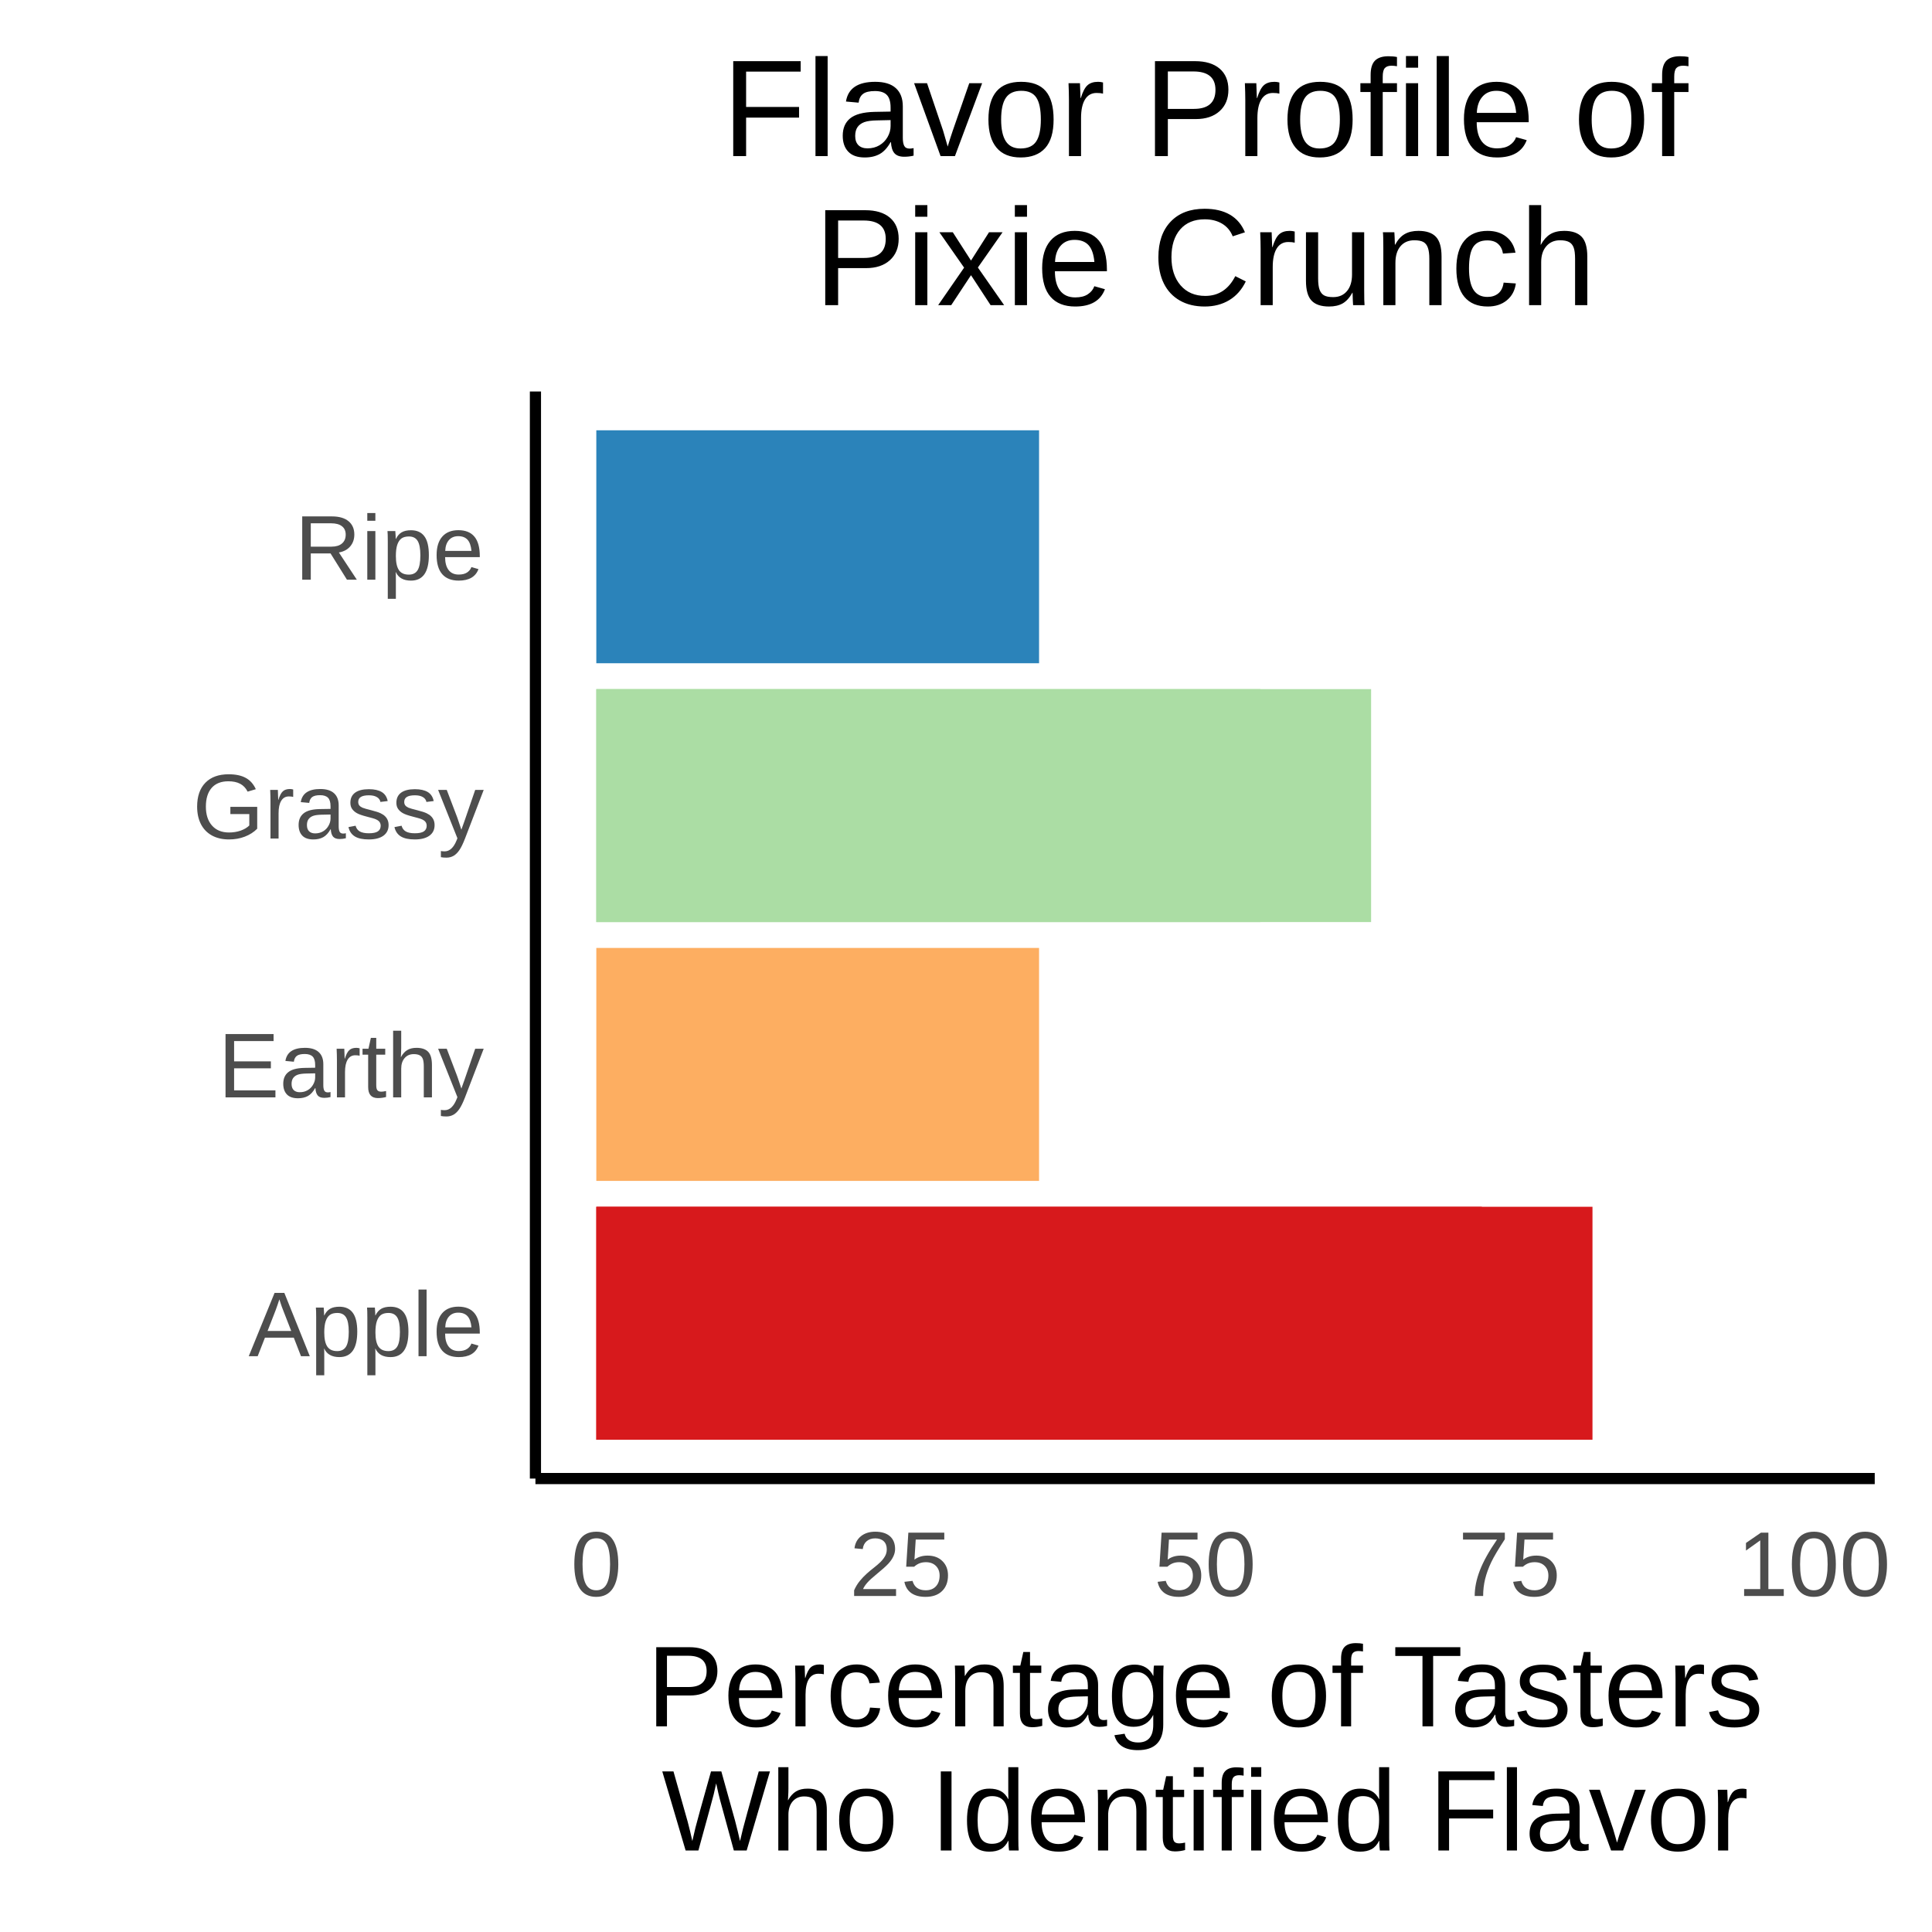
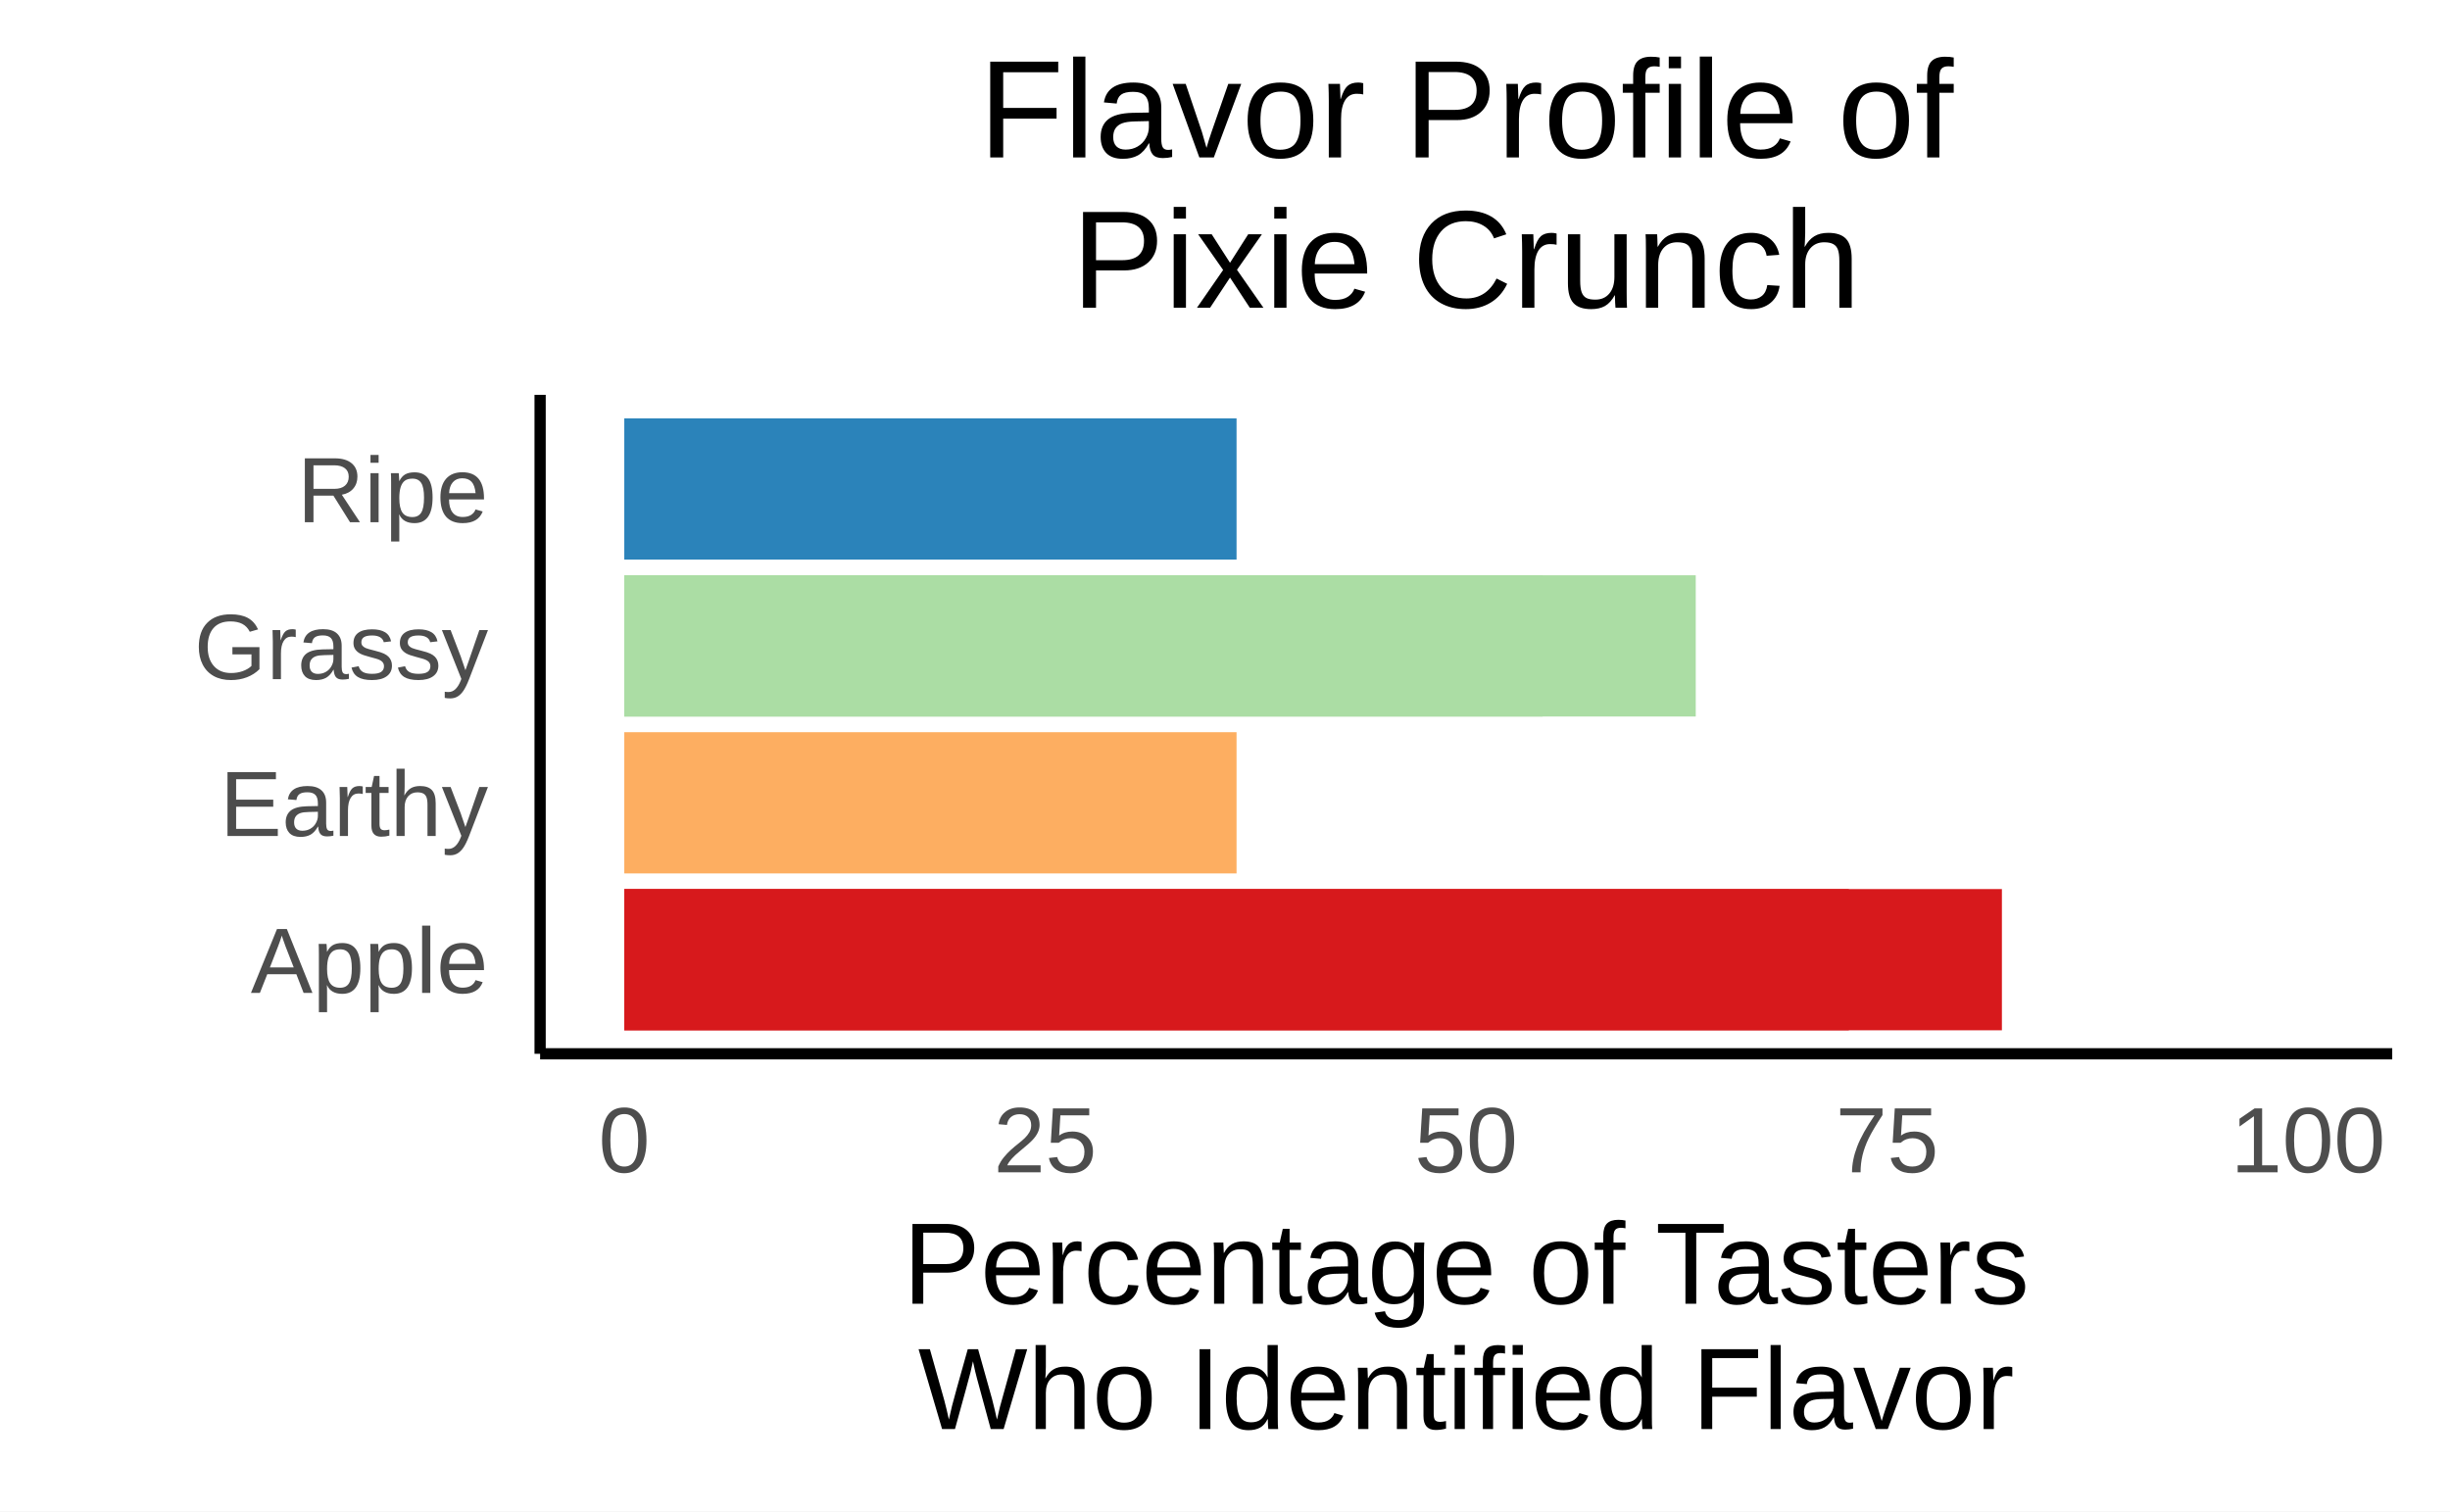
- <svg xmlns="http://www.w3.org/2000/svg" class="svglite" width="504.00pt" height="504.00pt" viewBox="0 0 504.00 504.00">
+ <svg xmlns="http://www.w3.org/2000/svg" class="svglite" width="528.00pt" height="325.71pt" viewBox="0 0 528.00 325.71">
  <defs>
    <style type="text/css">
    .svglite line, .svglite polyline, .svglite polygon, .svglite path, .svglite rect, .svglite circle {
      fill: none;
      stroke: #000000;
      stroke-linecap: round;
      stroke-linejoin: round;
      stroke-miterlimit: 10.00;
    }
    .svglite text {
      white-space: pre;
    }
  </style>
  </defs>
  <rect width="100%" height="100%" style="stroke: none; fill: #FFFFFF;" />
  <defs>
-     <clipPath id="cpMC4wMHw1MDQuMDB8MC4wMHw1MDQuMDA=">
-       <rect x="0.00" y="0.00" width="504.00" height="504.00" />
+     <clipPath id="cpMC4wMHw1MjguMDB8MC4wMHwzMjUuNzE=">
+       <rect x="0.00" y="0.00" width="528.00" height="325.71" />
    </clipPath>
  </defs>
-   <g clip-path="url(#cpMC4wMHw1MDQuMDB8MC4wMHw1MDQuMDA=)">
-     <rect x="0.00" y="0.00" width="504.00" height="504.00" style="stroke-width: 2.91; stroke: #FFFFFF; fill: #FFFFFF;" />
+   <g clip-path="url(#cpMC4wMHw1MjguMDB8MC4wMHwzMjUuNzE=)">
+     <rect x="0.00" y="0.00" width="528.00" height="325.71" style="stroke-width: 2.42; stroke: #FFFFFF; fill: #FFFFFF;" />
  </g>
  <defs>
-     <clipPath id="cpMTM5LjY4fDQ4OS4wNnwxMDIuMTN8Mzg1Ljcx">
-       <rect x="139.68" y="102.13" width="349.38" height="283.58" />
+     <clipPath id="cpMTE2LjQwfDUxNS41NXw4NS4xMHwyMjcuMTM=">
+       <rect x="116.40" y="85.10" width="399.15" height="142.03" />
    </clipPath>
  </defs>
-   <g clip-path="url(#cpMTM5LjY4fDQ4OS4wNnwxMDIuMTN8Mzg1Ljcx)">
-     <rect x="139.68" y="102.13" width="349.38" height="283.58" style="stroke-width: 2.91; stroke: none; fill: #FFFFFF;" />
-     <rect x="155.56" y="314.81" width="259.87" height="60.77" style="stroke-width: 1.07; stroke: none; stroke-linecap: butt; stroke-linejoin: miter; fill: #D7191C;" />
-     <rect x="155.56" y="314.81" width="231.00" height="60.77" style="stroke-width: 1.07; stroke: none; stroke-linecap: butt; stroke-linejoin: miter; fill: #D7191C;" />
-     <rect x="155.56" y="179.77" width="202.12" height="60.77" style="stroke-width: 1.07; stroke: none; stroke-linecap: butt; stroke-linejoin: miter; fill: #ABDDA4;" />
-     <rect x="155.56" y="179.77" width="173.25" height="60.77" style="stroke-width: 1.07; stroke: none; stroke-linecap: butt; stroke-linejoin: miter; fill: #ABDDA4;" />
-     <rect x="155.56" y="112.25" width="115.50" height="60.77" style="stroke-width: 1.07; stroke: none; stroke-linecap: butt; stroke-linejoin: miter; fill: #2B83BA;" />
-     <rect x="155.56" y="247.29" width="115.50" height="60.77" style="stroke-width: 1.07; stroke: none; stroke-linecap: butt; stroke-linejoin: miter; fill: #FDAE61;" />
+   <g clip-path="url(#cpMTE2LjQwfDUxNS41NXw4NS4xMHwyMjcuMTM=)">
+     <rect x="116.40" y="85.10" width="399.15" height="142.03" style="stroke-width: 2.42; stroke: none; fill: #FFFFFF;" />
+     <rect x="134.54" y="191.62" width="296.89" height="30.44" style="stroke-width: 1.07; stroke: none; stroke-linecap: butt; stroke-linejoin: miter; fill: #D7191C;" />
+     <rect x="134.54" y="191.62" width="263.90" height="30.44" style="stroke-width: 1.07; stroke: none; stroke-linecap: butt; stroke-linejoin: miter; fill: #D7191C;" />
+     <rect x="134.54" y="123.99" width="230.91" height="30.44" style="stroke-width: 1.07; stroke: none; stroke-linecap: butt; stroke-linejoin: miter; fill: #ABDDA4;" />
+     <rect x="134.54" y="123.99" width="197.93" height="30.44" style="stroke-width: 1.07; stroke: none; stroke-linecap: butt; stroke-linejoin: miter; fill: #ABDDA4;" />
+     <rect x="134.54" y="90.17" width="131.95" height="30.44" style="stroke-width: 1.07; stroke: none; stroke-linecap: butt; stroke-linejoin: miter; fill: #2B83BA;" />
+     <rect x="134.54" y="157.81" width="131.95" height="30.44" style="stroke-width: 1.07; stroke: none; stroke-linecap: butt; stroke-linejoin: miter; fill: #FDAE61;" />
  </g>
-   <g clip-path="url(#cpMC4wMHw1MDQuMDB8MC4wMHw1MDQuMDA=)">
-     <polyline points="139.68,385.71 139.68,102.13 " style="stroke-width: 2.91; stroke-linecap: butt;" />
-     <text x="126.23" y="353.79" text-anchor="end" style="font-size: 24.00px;fill: #4D4D4D; font-family: &quot;Arial&quot;;" textLength="61.38px" lengthAdjust="spacingAndGlyphs">Apple</text>
-     <text x="126.23" y="286.27" text-anchor="end" style="font-size: 24.00px;fill: #4D4D4D; font-family: &quot;Arial&quot;;" textLength="69.36px" lengthAdjust="spacingAndGlyphs">Earthy</text>
-     <text x="126.23" y="218.75" text-anchor="end" style="font-size: 24.00px;fill: #4D4D4D; font-family: &quot;Arial&quot;;" textLength="76.02px" lengthAdjust="spacingAndGlyphs">Grassy</text>
-     <text x="126.23" y="151.23" text-anchor="end" style="font-size: 24.00px;fill: #4D4D4D; font-family: &quot;Arial&quot;;" textLength="49.36px" lengthAdjust="spacingAndGlyphs">Ripe</text>
-     <polyline points="139.68,385.71 489.06,385.71 " style="stroke-width: 2.91; stroke-linecap: butt;" />
-     <text x="155.56" y="416.34" text-anchor="middle" style="font-size: 24.00px;fill: #4D4D4D; font-family: &quot;Arial&quot;;" textLength="13.35px" lengthAdjust="spacingAndGlyphs">0</text>
-     <text x="234.96" y="416.34" text-anchor="middle" style="font-size: 24.00px;fill: #4D4D4D; font-family: &quot;Arial&quot;;" textLength="26.70px" lengthAdjust="spacingAndGlyphs">25</text>
-     <text x="314.37" y="416.34" text-anchor="middle" style="font-size: 24.00px;fill: #4D4D4D; font-family: &quot;Arial&quot;;" textLength="26.70px" lengthAdjust="spacingAndGlyphs">50</text>
-     <text x="393.77" y="416.34" text-anchor="middle" style="font-size: 24.00px;fill: #4D4D4D; font-family: &quot;Arial&quot;;" textLength="26.70px" lengthAdjust="spacingAndGlyphs">75</text>
-     <text x="473.18" y="416.34" text-anchor="middle" style="font-size: 24.00px;fill: #4D4D4D; font-family: &quot;Arial&quot;;" textLength="40.05px" lengthAdjust="spacingAndGlyphs">100</text>
-     <text x="314.37" y="450.34" text-anchor="middle" style="font-size: 30.00px; font-family: &quot;Arial&quot;;" textLength="291.30px" lengthAdjust="spacingAndGlyphs">Percentage of Tasters</text>
-     <text x="314.37" y="482.74" text-anchor="middle" style="font-size: 30.00px; font-family: &quot;Arial&quot;;" textLength="283.47px" lengthAdjust="spacingAndGlyphs">Who Identified Flavor</text>
-     <text x="314.37" y="40.72" text-anchor="middle" style="font-size: 36.00px; font-family: &quot;Arial&quot;;" textLength="252.09px" lengthAdjust="spacingAndGlyphs">Flavor Profile of</text>
-     <text x="314.37" y="79.60" text-anchor="middle" style="font-size: 36.00px; font-family: &quot;Arial&quot;;" textLength="204.09px" lengthAdjust="spacingAndGlyphs">Pixie Crunch</text>
+   <g clip-path="url(#cpMC4wMHw1MjguMDB8MC4wMHwzMjUuNzE=)">
+     <polyline points="116.40,227.13 116.40,85.10 " style="stroke-width: 2.42; stroke-linecap: butt;" />
+     <text x="105.19" y="214.00" text-anchor="end" style="font-size: 20.00px;fill: #4D4D4D; font-family: &quot;Arial&quot;;" textLength="51.16px" lengthAdjust="spacingAndGlyphs">Apple</text>
+     <text x="105.19" y="180.18" text-anchor="end" style="font-size: 20.00px;fill: #4D4D4D; font-family: &quot;Arial&quot;;" textLength="57.81px" lengthAdjust="spacingAndGlyphs">Earthy</text>
+     <text x="105.19" y="146.37" text-anchor="end" style="font-size: 20.00px;fill: #4D4D4D; font-family: &quot;Arial&quot;;" textLength="63.35px" lengthAdjust="spacingAndGlyphs">Grassy</text>
+     <text x="105.19" y="112.55" text-anchor="end" style="font-size: 20.00px;fill: #4D4D4D; font-family: &quot;Arial&quot;;" textLength="41.13px" lengthAdjust="spacingAndGlyphs">Ripe</text>
+     <polyline points="116.40,227.13 515.55,227.13 " style="stroke-width: 2.42; stroke-linecap: butt;" />
+     <text x="134.54" y="252.66" text-anchor="middle" style="font-size: 20.00px;fill: #4D4D4D; font-family: &quot;Arial&quot;;" textLength="11.12px" lengthAdjust="spacingAndGlyphs">0</text>
+     <text x="225.26" y="252.66" text-anchor="middle" style="font-size: 20.00px;fill: #4D4D4D; font-family: &quot;Arial&quot;;" textLength="22.25px" lengthAdjust="spacingAndGlyphs">25</text>
+     <text x="315.97" y="252.66" text-anchor="middle" style="font-size: 20.00px;fill: #4D4D4D; font-family: &quot;Arial&quot;;" textLength="22.25px" lengthAdjust="spacingAndGlyphs">50</text>
+     <text x="406.69" y="252.66" text-anchor="middle" style="font-size: 20.00px;fill: #4D4D4D; font-family: &quot;Arial&quot;;" textLength="22.25px" lengthAdjust="spacingAndGlyphs">75</text>
+     <text x="497.40" y="252.66" text-anchor="middle" style="font-size: 20.00px;fill: #4D4D4D; font-family: &quot;Arial&quot;;" textLength="33.37px" lengthAdjust="spacingAndGlyphs">100</text>
+     <text x="315.97" y="281.00" text-anchor="middle" style="font-size: 25.00px; font-family: &quot;Arial&quot;;" textLength="242.73px" lengthAdjust="spacingAndGlyphs">Percentage of Tasters</text>
+     <text x="315.97" y="308.00" text-anchor="middle" style="font-size: 25.00px; font-family: &quot;Arial&quot;;" textLength="236.21px" lengthAdjust="spacingAndGlyphs">Who Identified Flavor</text>
+     <text x="315.97" y="33.93" text-anchor="middle" style="font-size: 30.00px; font-family: &quot;Arial&quot;;" textLength="210.09px" lengthAdjust="spacingAndGlyphs">Flavor Profile of</text>
+     <text x="315.97" y="66.33" text-anchor="middle" style="font-size: 30.00px; font-family: &quot;Arial&quot;;" textLength="170.08px" lengthAdjust="spacingAndGlyphs">Pixie Crunch</text>
  </g>
</svg>
